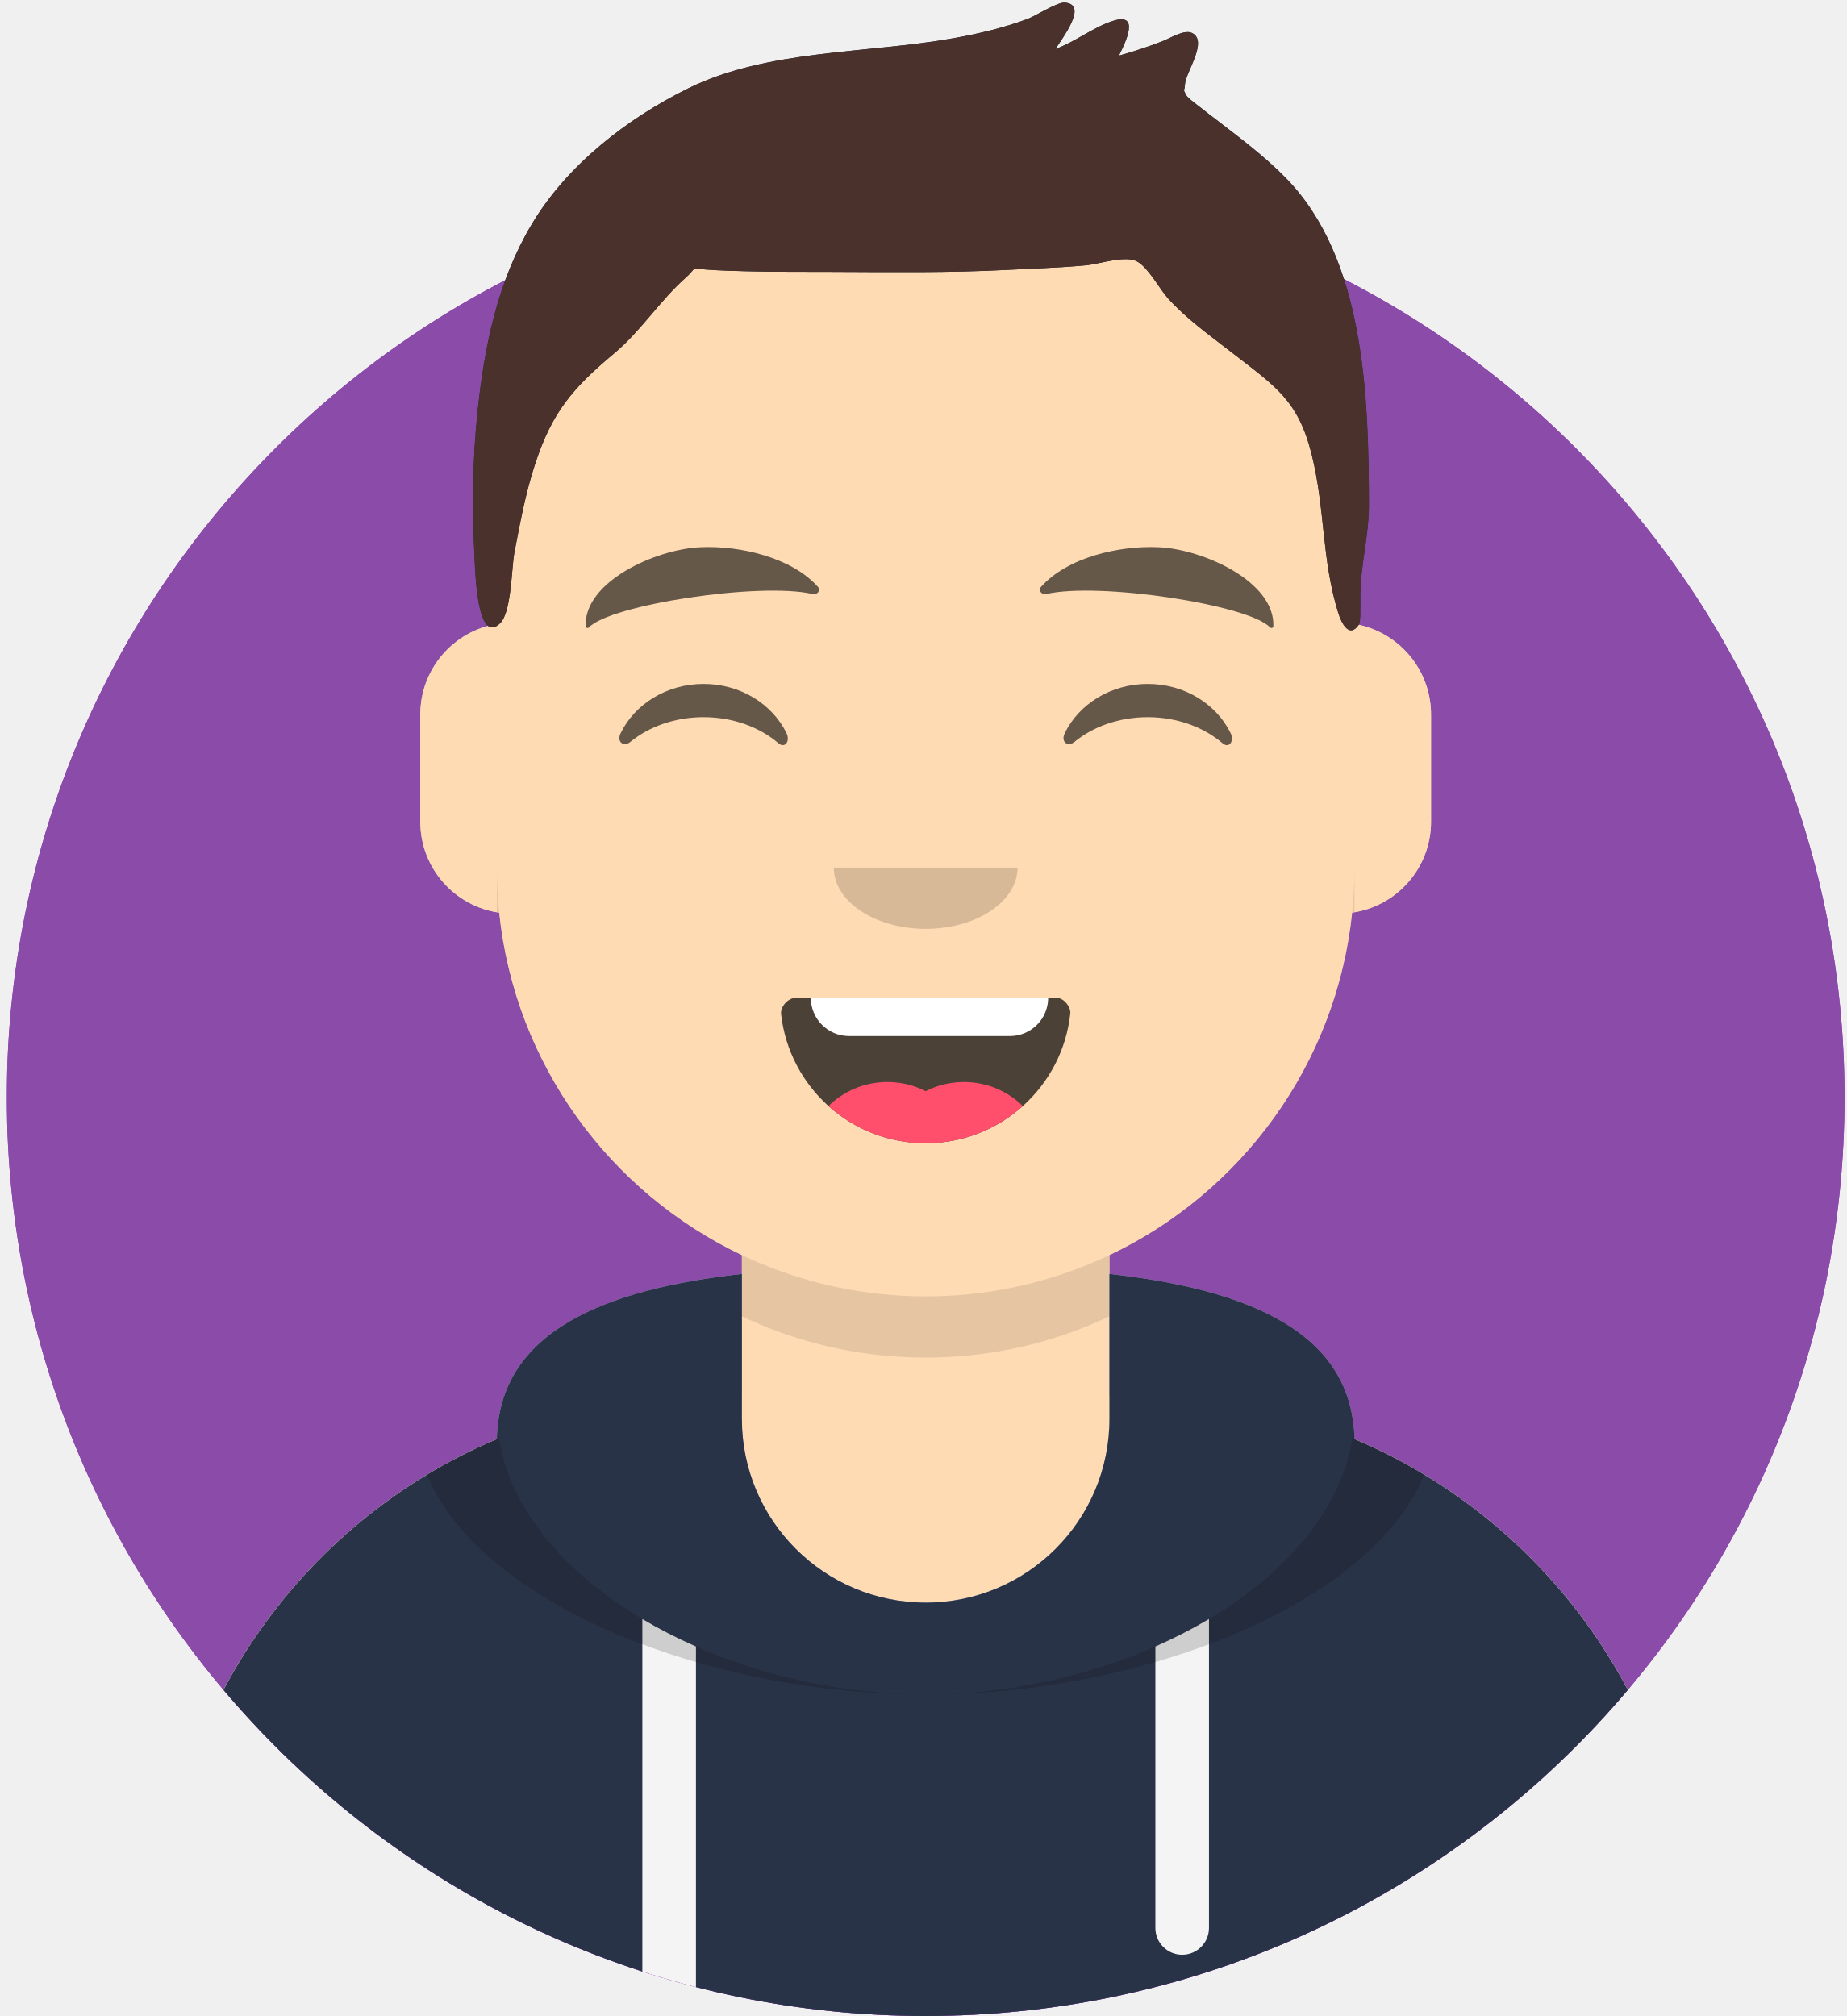
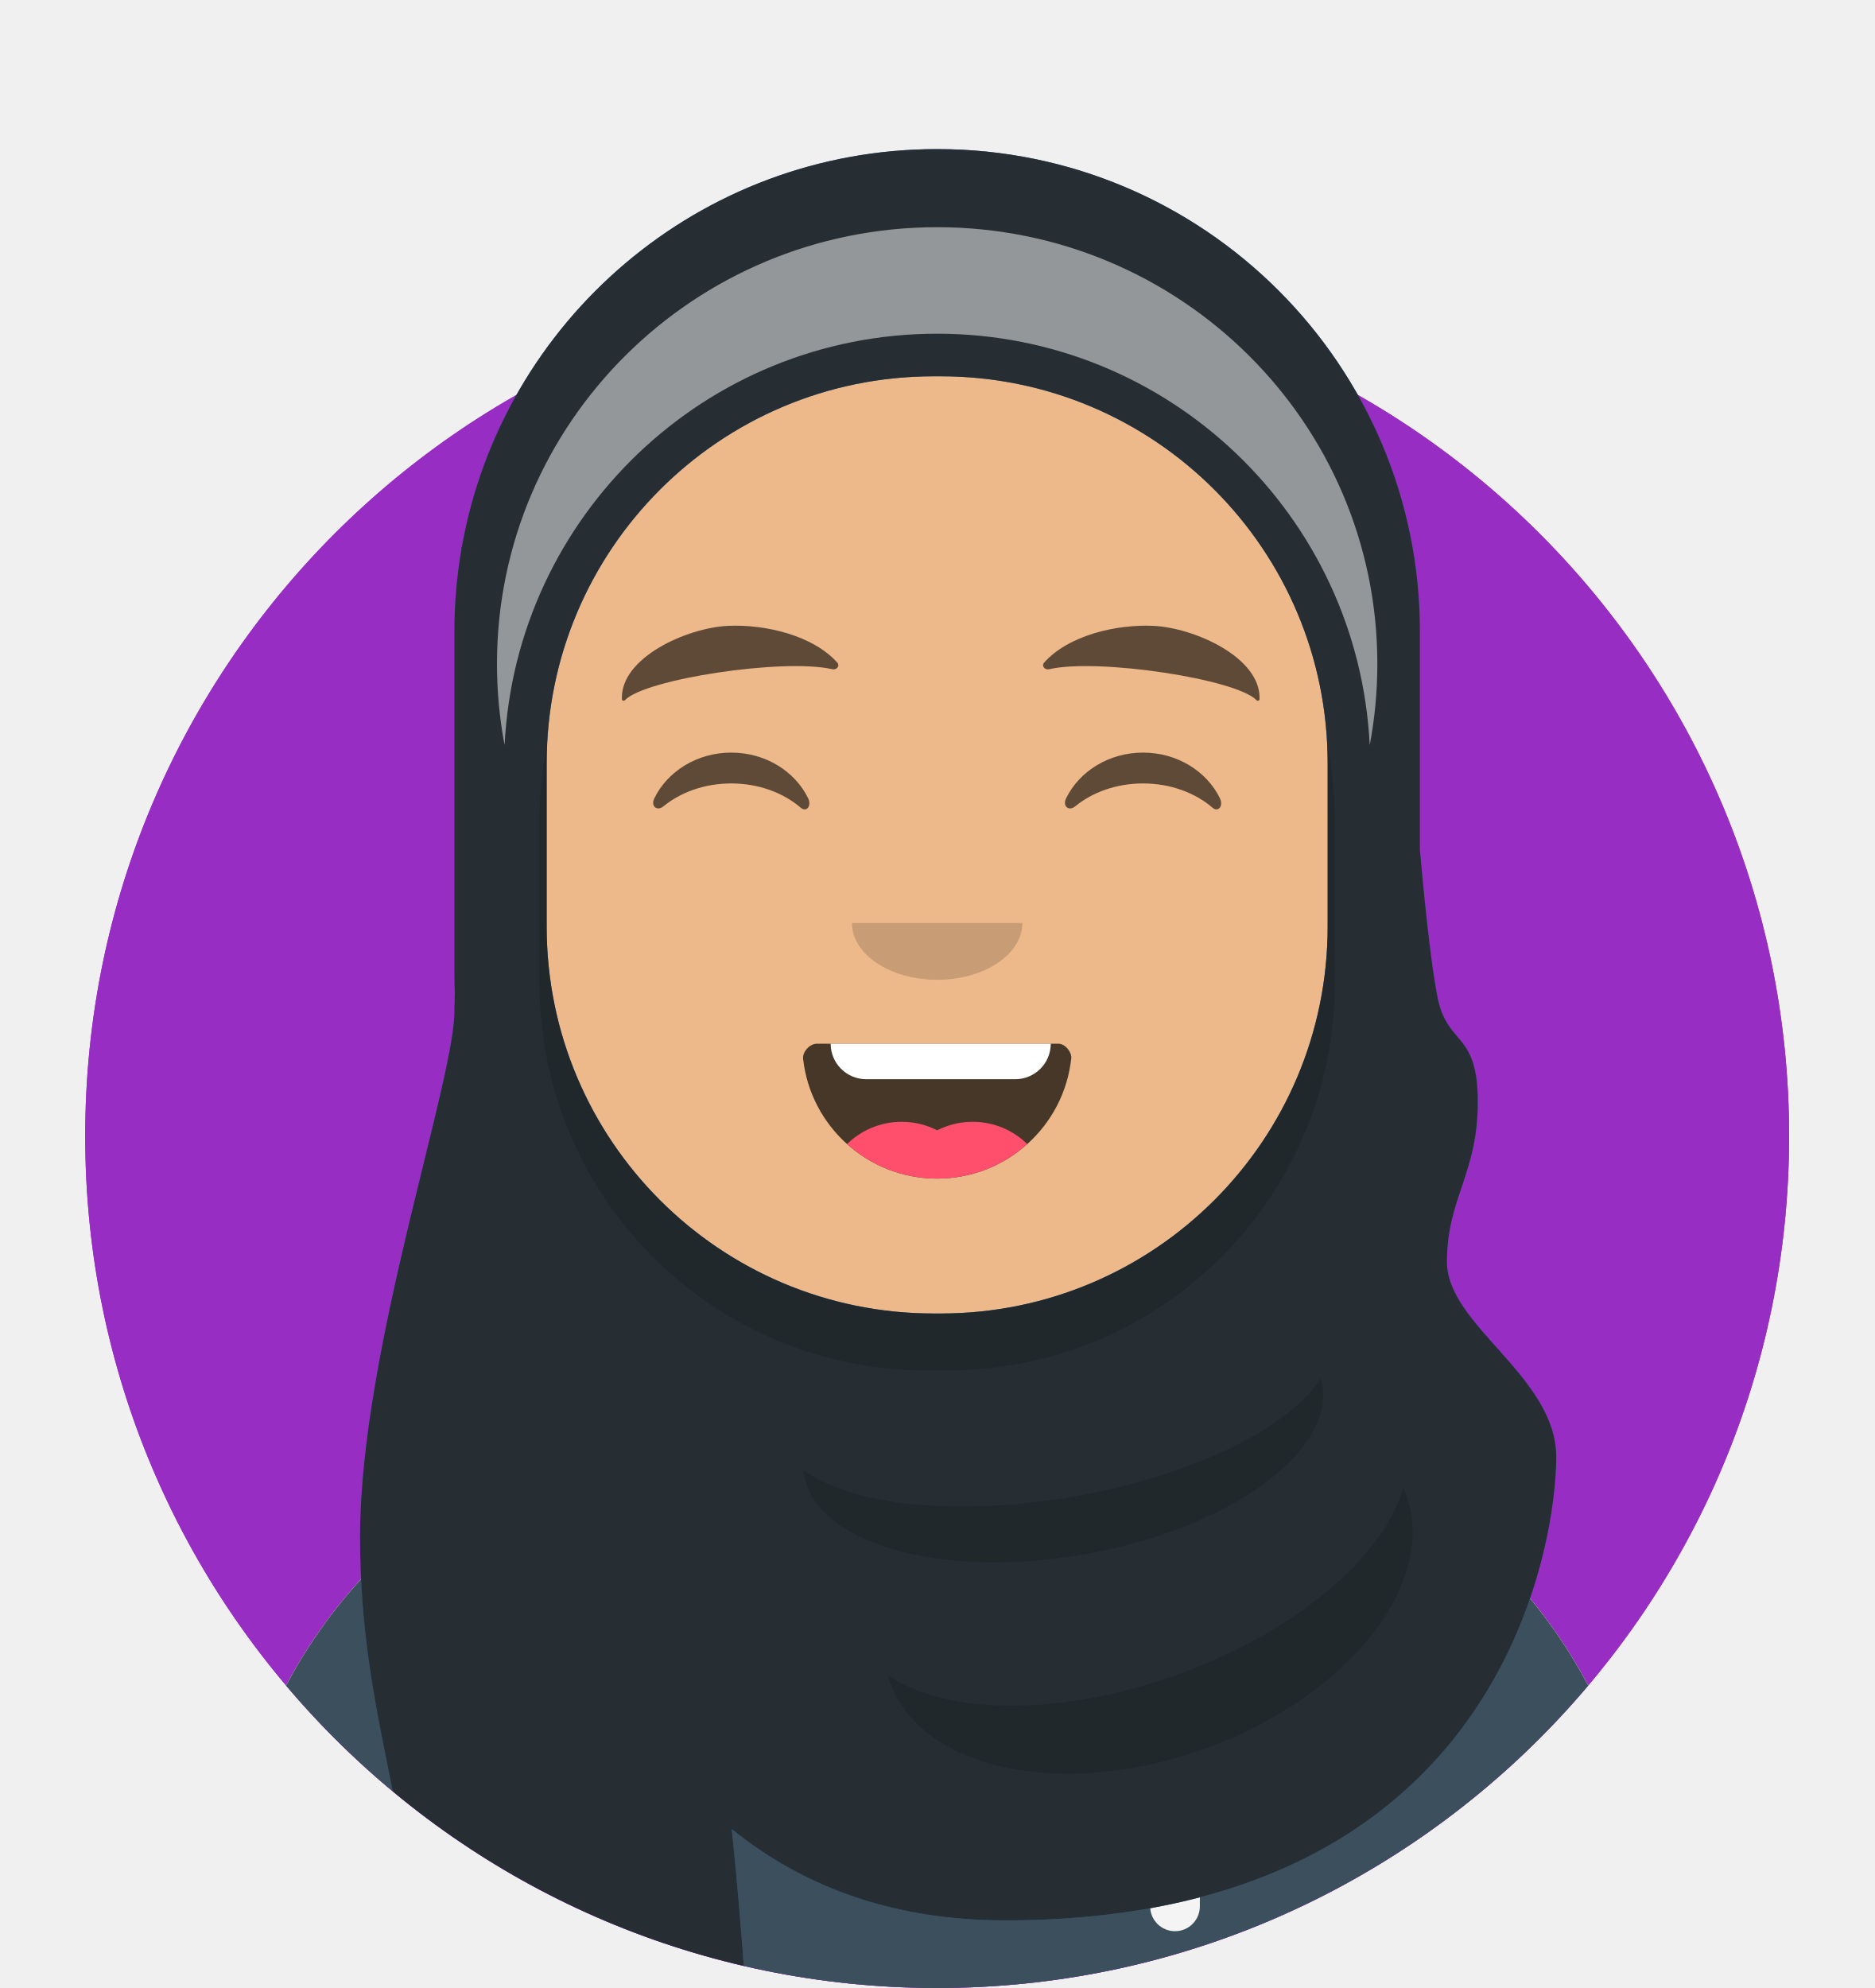
- <svg xmlns="http://www.w3.org/2000/svg" xmlns:xlink="http://www.w3.org/1999/xlink" width="217px" height="237px" viewBox="0 0 217 237" version="1.1">
+ <svg xmlns="http://www.w3.org/2000/svg" xmlns:xlink="http://www.w3.org/1999/xlink" width="264px" height="280px" viewBox="0 0 264 280" version="1.1">
  <defs>
-     <circle id="path-1" cx="108" cy="108" r="108" />
-     <path d="M-3.19744231e-14,144 L-3.19744231e-14,-1.42108547e-14 L237.6,-1.42108547e-14 L237.6,144 L226.8,144 C226.8,203.647 178.447,252 118.8,252 C59.153,252 10.8,203.647 10.8,144 L10.8,144 L-3.19744231e-14,144 Z" id="path-3" />
-     <path d="M90,0 C117.835,-5.11323436e-15 140.4,22.565 140.4,50.4 L140.401,55.949 C145.508,56.807 149.4,61.249 149.4,66.6 L149.4,79.2 C149.4,84.647 145.367,89.152 140.125,89.893 C138.265,107.718 127.114,122.78 111.601,130.149 L111.6,146.7 L115.2,146.7 C150.988,146.7 180,175.712 180,211.5 L180,219.6 L0,219.6 L0,211.5 C-4.38277231e-15,175.712 29.012,146.7 64.8,146.7 L68.4,146.7 L68.4,130.15 C52.886,122.78 41.735,107.718 39.875,89.893 C34.633,89.152 30.6,84.647 30.6,79.2 L30.6,66.6 C30.6,61.249 34.492,56.806 39.6,55.949 L39.6,50.4 C39.6,22.565 62.165,5.11323436e-15 90,0 Z" id="path-5" />
-     <path d="M140.401,11.764 C156.691,13.587 169.2,18.597 169.2,31.569 L169.194,31.18 C192.467,41.01 208.8,64.047 208.8,90.9 L208.8,99 L28.8,99 L28.8,90.9 C28.8,64.047 45.133,41.01 68.406,31.18 C68.653,18.496 81.073,13.568 97.2,11.764 L97.2,28.8 C97.2,40.729 106.871,50.4 118.8,50.4 C130.729,50.4 140.4,40.729 140.4,28.8 L140.4,28.8 Z" id="path-7" />
-     <path d="M31.606,13.615 C32.558,22.158 39.803,28.8 48.6,28.8 C57.424,28.8 64.687,22.117 65.603,13.536 C65.676,12.845 64.905,11.7 63.938,11.7 C50.534,11.7 40.264,11.7 33.378,11.7 C32.406,11.7 31.511,12.761 31.606,13.615 Z" id="path-9" />
-     <rect id="path-11" x="0" y="0" width="237.6" height="252" />
-     <path d="M118.135,20.928 C115.651,18.39 112.767,16.236 109.962,14.076 C109.343,13.6 108.715,13.135 108.109,12.641 C107.972,12.528 106.563,11.519 106.394,11.148 C105.988,10.254 106.224,10.95 106.28,9.884 C106.35,8.535 109.1,4.727 107.048,3.854 C106.146,3.47 104.536,4.492 103.67,4.83 C101.977,5.49 100.263,6.054 98.512,6.54 C99.351,4.869 100.95,1.524 97.944,2.419 C95.603,3.116 93.421,4.91 91.068,5.753 C91.847,4.477 94.96,0.523 92.147,0.302 C91.271,0.233 88.724,1.875 87.782,2.226 C84.959,3.275 82.075,3.953 79.111,4.487 C69.033,6.304 57.248,5.786 47.923,10.374 C40.735,13.911 33.636,19.4 29.484,26.389 C25.481,33.125 23.984,40.498 23.146,48.217 C22.532,53.882 22.482,59.738 22.769,65.424 C22.863,67.287 23.073,75.874 25.779,73.273 C27.127,71.978 27.117,66.745 27.457,64.974 C28.133,61.451 28.783,57.911 29.91,54.5 C31.895,48.49 34.238,45.687 39.184,41.547 C42.359,38.89 44.588,35.3 47.625,32.62 C48.99,31.416 47.949,31.542 50.143,31.7 C51.616,31.806 53.097,31.846 54.574,31.885 C57.99,31.974 61.412,31.951 64.829,31.963 C71.711,31.988 78.561,32.085 85.437,31.725 C88.492,31.565 91.556,31.478 94.603,31.195 C96.306,31.038 99.326,29.947 100.728,30.78 C102.01,31.543 103.342,34.034 104.263,35.054 C106.438,37.464 109.032,39.305 111.576,41.282 C116.881,45.403 119.559,46.98 121.17,53.421 C122.775,59.838 122.325,65.791 124.312,72.106 C124.662,73.217 125.586,75.13 126.726,73.415 C126.937,73.096 126.883,71.345 126.883,70.337 C126.883,66.27 127.913,63.218 127.9,59.123 C127.849,46.674 127.447,30.442 118.135,20.928 Z" id="path-13" />
+     <circle id="react-path-1" cx="120" cy="120" r="120" />
+     <path d="M12,160 C12,226.274 65.726,280 132,280 C198.274,280 252,226.274 252,160 L264,160 L264,-1.42108547e-14 L-3.19744231e-14,-1.42108547e-14 L-3.19744231e-14,160 L12,160 Z" id="react-path-2" />
+     <path d="M124,144.611 L124,163 L128,163 L128,163 C167.765,163 200,195.235 200,235 L200,244 L0,244 L0,235 C-4.86974701e-15,195.235 32.235,163 72,163 L72,163 L76,163 L76,144.611 C58.763,136.422 46.372,119.687 44.305,99.881 C38.48,99.058 34,94.052 34,88 L34,74 C34,68.054 38.325,63.118 44,62.166 L44,56 L44,56 C44,25.072 69.072,5.68137151e-15 100,0 L100,0 L100,0 C130.928,-5.68137151e-15 156,25.072 156,56 L156,62.166 C161.675,63.118 166,68.054 166,74 L166,88 C166,94.052 161.52,99.058 155.695,99.881 C153.628,119.687 141.237,136.422 124,144.611 Z" id="react-path-3" />
  </defs>
-   <g id="Website" stroke="none" stroke-width="1" fill="none" fill-rule="evenodd">
-     <g id="mf-avatar" transform="translate(-10, -15)">
-       <g id="Circle" transform="translate(10.8, 36)">
-         <mask id="mask-2" fill="white">
-           <use xlink:href="#path-1" />
+   <g id="Avataaar" stroke="none" stroke-width="1" fill="none" fill-rule="evenodd">
+     <g transform="translate(-825, -1100)" id="Avataaar/Circle">
+       <g transform="translate(825, 1100)">
+         <g id="Circle" stroke-width="1" fill-rule="evenodd" transform="translate(12, 40)">
+           <mask id="react-mask-4" fill="white">
+             <use xlink:href="#react-path-1" />
+           </mask>
+           <use id="Circle-Background" fill="#972dc2" xlink:href="#react-path-1" />
+           <g id="Color/Palette/Blue-01" mask="url(#react-mask-4)" fill="#972dc2">
+             <rect id="🖍Color" x="0" y="0" width="240" height="240" />
+           </g>
+         </g>
+         <mask id="react-mask-5" fill="white">
+           <use xlink:href="#react-path-2" />
        </mask>
-         <use id="Circle-Background" fill="#972dc2" xlink:href="#path-1" />
-         <g id="🖍-Circle-Color" mask="url(#mask-2)" fill="#8a4ca8">
-           <rect id="🖍Color" x="0" y="0" width="216.445" height="216" />
-         </g>
-       </g>
-       <mask id="mask-4" fill="white">
-         <use xlink:href="#path-3" />
-       </mask>
-       <g id="Mask" />
-       <g id="Avataaar" mask="url(#mask-4)">
-         <g id="Body" transform="translate(28.8, 32.4)">
-           <mask id="mask-6" fill="white">
-             <use xlink:href="#path-5" />
-           </mask>
-           <use fill="#D0C6AC" xlink:href="#path-5" />
-           <g id="Skin/👶🏻-05-Pale" mask="url(#mask-6)" fill="#FFDBB4">
-             <g transform="translate(-28.8, 0)" id="Color">
-               <rect x="0" y="0" width="238.384" height="220.355" />
+         <g id="Mask" />
+         <g id="Avataaar" stroke-width="1" fill-rule="evenodd" mask="url(#react-mask-5)">
+           <g id="Body" transform="translate(32, 36)">
+             <mask id="react-mask-6" fill="white">
+               <use xlink:href="#react-path-3" />
+             </mask>
+             <use fill="#D0C6AC" xlink:href="#react-path-3" />
+             <g id="Skin/👶🏽-03-Brown" mask="url(#react-mask-6)" fill="#EDB98A">
+               <g transform="translate(0, 0)" id="Color">
+                 <rect x="0" y="0" width="264" height="280" />
+               </g>
+             </g>
+             <path d="M156,79 L156,102 C156,132.928 130.928,158 100,158 C69.072,158 44,132.928 44,102 L44,79 L44,94 C44,124.928 69.072,150 100,150 C130.928,150 156,124.928 156,94 L156,79 Z" id="Neck-Shadow" fill-opacity="0.1" fill="#000000" mask="url(#react-mask-6)" />
+           </g>
+           <g id="Clothing/Hoodie" transform="translate(0, 170)">
+             <defs>
+               <path d="M108,13.071 C90.081,15.076 76.28,20.552 76.004,34.645 C50.146,45.568 32,71.165 32,100.999 L32,100.999 L32,110 L232,110 L232,100.999 C232,71.165 213.854,45.568 187.996,34.645 C187.72,20.552 173.919,15.076 156,13.071 L156,32 L156,32 C156,45.255 145.255,56 132,56 L132,56 C118.745,56 108,45.255 108,32 L108,13.071 Z" id="react-path-135" />
+             </defs>
+             <mask id="react-mask-136" fill="white">
+               <use xlink:href="#react-path-135" />
+             </mask>
+             <use id="Hoodie" fill="#B7C1DB" fill-rule="evenodd" xlink:href="#react-path-135" />
+             <g id="Color/Palette/Gray-01" mask="url(#react-mask-136)" fill-rule="evenodd" fill="#3C4F5C">
+               <rect id="🖍Color" x="0" y="0" width="264" height="110" />
+             </g>
+             <path d="M102,61.739 L102,110 L95,110 L95,58.15 C97.204,59.46 99.547,60.661 102,61.739 Z M169,58.15 L169,98.5 C169,100.433 167.433,102 165.5,102 C163.567,102 162,100.433 162,98.5 L162,61.739 C164.453,60.661 166.796,59.46 169,58.15 Z" id="Straps" fill="#F4F4F4" fill-rule="evenodd" mask="url(#react-mask-136)" />
+             <path d="M90.96,12.724 C75.909,15.571 65.5,21.243 65.5,32.308 C65.5,52.02 98.538,68 132,68 C165.462,68 198.5,52.02 198.5,32.308 C198.5,21.243 188.091,15.571 173.04,12.724 C182.125,16.074 188,21.706 188,31.077 C188,51.469 160.179,68 132,68 C103.821,68 76,51.469 76,31.077 C76,21.706 81.875,16.074 90.96,12.724 Z" id="Shadow" fill-opacity="0.16" fill="#000000" fill-rule="evenodd" mask="url(#react-mask-136)" />
+           </g>
+           <g id="Face" transform="translate(76, 82)" fill="#000000">
+             <g id="Mouth/Smile" transform="translate(2, 52)">
+               <defs>
+                 <path d="M35.118,15.128 C36.176,24.62 44.226,32 54,32 C63.804,32 71.874,24.574 72.892,15.04 C72.974,14.273 72.117,13 71.043,13 C56.149,13 44.738,13 37.087,13 C36.007,13 35.012,14.178 35.118,15.128 Z" id="react-path-107" />
+               </defs>
+               <mask id="react-mask-108" fill="white">
+                 <use xlink:href="#react-path-107" />
+               </mask>
+               <use id="Mouth" fill-opacity="0.7" fill="#000000" fill-rule="evenodd" xlink:href="#react-path-107" />
+               <rect id="Teeth" fill="#FFFFFF" fill-rule="evenodd" mask="url(#react-mask-108)" x="39" y="2" width="31" height="16" rx="5" />
+               <g id="Tongue" stroke-width="1" fill-rule="evenodd" mask="url(#react-mask-108)" fill="#FF4F6D">
+                 <g transform="translate(38, 24)">
+                   <circle cx="11" cy="11" r="11" />
+                   <circle cx="21" cy="11" r="11" />
+                 </g>
+               </g>
+             </g>
+             <g id="Nose/Default" transform="translate(28, 40)" fill-opacity="0.16">
+               <path d="M16,8 C16,12.418 21.373,16 28,16 L28,16 C34.627,16 40,12.418 40,8" id="Nose" />
+             </g>
+             <g id="Eyes/Happy-😁" transform="translate(0, 8)" fill-opacity="0.6">
+               <path d="M16.16,22.447 C18.007,18.649 22.164,16 26.998,16 C31.814,16 35.959,18.63 37.815,22.407 C38.367,23.529 37.582,24.447 36.791,23.767 C34.34,21.66 30.859,20.344 26.998,20.344 C23.257,20.344 19.874,21.579 17.438,23.572 C16.547,24.3 15.62,23.558 16.16,22.447 Z" id="Squint" />
+               <path d="M74.16,22.447 C76.007,18.649 80.164,16 84.998,16 C89.814,16 93.959,18.63 95.815,22.407 C96.367,23.529 95.582,24.447 94.791,23.767 C92.34,21.66 88.859,20.344 84.998,20.344 C81.257,20.344 77.874,21.579 75.438,23.572 C74.547,24.3 73.62,23.558 74.16,22.447 Z" id="Squint" />
+             </g>
+             <g id="Eyebrow/Natural/Default-Natural" fill-opacity="0.6">
+               <path d="M26.039,6.21 C20.278,6.983 11.293,12.005 12.044,17.818 C12.069,18.008 12.357,18.067 12.481,17.908 C14.967,14.72 34.193,10.037 41.194,11.015 C41.835,11.104 42.258,10.443 41.821,10.03 C38.077,6.495 31.2,5.512 26.039,6.21" id="Eyebrow" transform="translate(27, 12) rotate(5) translate(-27, -12) " />
+               <path d="M85.039,6.21 C79.278,6.983 70.293,12.005 71.044,17.818 C71.069,18.008 71.357,18.067 71.481,17.908 C73.967,14.72 93.193,10.037 100.194,11.015 C100.835,11.104 101.258,10.443 100.821,10.03 C97.077,6.495 90.2,5.512 85.039,6.21" id="Eyebrow" transform="translate(86, 12) scale(-1, 1) rotate(5) translate(-86, -12) " />
            </g>
          </g>
-           <path d="M39.6,84.6 C39.6,112.435 62.165,135 90,135 C117.835,135 140.4,112.435 140.4,84.6 L140.4,84.6 L140.4,91.8 C140.4,119.635 117.835,142.2 90,142.2 C62.165,142.2 39.6,119.635 39.6,91.8 Z" id="Neck-Shadow" fill-opacity="0.1" fill="#000000" mask="url(#mask-6)" />
-         </g>
-         <g id="Clothing/Hoodie" transform="translate(0, 153)">
-           <mask id="mask-8" fill="white">
-             <use xlink:href="#path-7" />
-           </mask>
-           <use id="Hoodie" fill="#B7C1DB" fill-rule="evenodd" xlink:href="#path-7" />
-           <g id="Color/Palette/Slate" mask="url(#mask-8)" fill="#293347" fill-rule="evenodd">
-             <rect id="🖍Color" x="0" y="0" width="238.491" height="99" />
-           </g>
-           <path d="M91.8,55.565 L91.8,99 L85.5,99 L85.499,52.335 C87.483,53.514 89.592,54.594 91.8,55.565 Z M152.101,52.334 L152.1,88.65 C152.1,90.39 150.69,91.8 148.95,91.8 C147.21,91.8 145.8,90.39 145.8,88.65 L145.801,55.565 C148.009,54.594 150.118,53.513 152.101,52.334 Z" id="Straps" fill="#F4F4F4" fill-rule="evenodd" mask="url(#mask-8)" />
-           <path d="M155.733,11.451 C169.28,14.013 178.65,19.118 178.65,29.077 C178.65,46.818 148.916,61.2 118.8,61.2 C88.684,61.2 58.95,46.818 58.95,29.077 C58.95,19.118 68.32,14.013 81.867,11.451 C73.689,14.466 68.4,19.534 68.4,27.969 C68.4,46.322 93.439,61.2 118.8,61.2 C144.161,61.2 169.2,46.322 169.2,27.969 C169.2,19.71 164.13,14.679 156.241,11.642 Z" id="Shadow" fill-opacity="0.16" fill="#000000" fill-rule="evenodd" mask="url(#mask-8)" />
-         </g>
-         <g id="Face" transform="translate(68.4, 73.8)">
-           <g id="Mouth/Smile" transform="translate(1.8, 46.8)">
-             <mask id="mask-10" fill="white">
-               <use xlink:href="#path-9" />
+           <g id="Top" stroke-width="1" fill-rule="evenodd">
+             <defs>
+               <rect id="react-path-146" x="0" y="0" width="264" height="280" />
+               <path d="M66.042,77.075 C71.68,45.206 99.513,21 133,21 L133,21 L133,21 C170.555,21 201,51.445 201,89 L201,119.751 C201.875,129.554 202.694,136.422 203.456,140.354 C204.833,147.458 209.15,145.115 209.15,155.22 C209.15,165.325 204.822,168.72 204.803,177.705 C204.784,186.691 220.2,193.836 220.2,205.243 C220.2,216.649 213.126,270.476 142.578,270.476 C127.507,270.476 114.671,266.189 104.067,257.614 C104.75,264.104 105.394,271.566 106,280 L59,280 C59.932,256.229 51.716,242.936 51.716,216.446 C51.716,189.955 65.353,151.428 65,142 C65.02,141.418 65.041,140.728 65.062,139.932 C65.021,138.96 65,137.982 65,137 L65,89 L65,89 C65,85.024 65.341,81.128 65.996,77.339 C65.997,77.226 65.999,77.113 66,77 C66.014,77.025 66.028,77.05 66.042,77.075 Z M132.5,53 L132.5,53 C102.4,53 78,77.4 78,107.5 L78,107.5 L78,130.5 C78,160.6 102.4,185 132.5,185 L133.5,185 C163.6,185 188,160.6 188,130.5 L188,107.5 C188,77.4 163.6,53 133.5,53 L133.5,53 L132.5,53 Z" id="react-path-147" />
+               <filter x="-0.8%" y="-2.0%" width="101.5%" height="108.0%" filterUnits="objectBoundingBox" id="react-filter-143">
+                 <feOffset dx="0" dy="2" in="SourceAlpha" result="shadowOffsetOuter1" />
+                 <feColorMatrix values="0 0 0 0 0   0 0 0 0 0   0 0 0 0 0  0 0 0 0.16 0" type="matrix" in="shadowOffsetOuter1" result="shadowMatrixOuter1" />
+                 <feMerge>
+                   <feMergeNode in="shadowMatrixOuter1" />
+                   <feMergeNode in="SourceGraphic" />
+                 </feMerge>
+               </filter>
+             </defs>
+             <mask id="react-mask-144" fill="white">
+               <use xlink:href="#react-path-146" />
            </mask>
-             <use id="Mouth" fill-opacity="0.7" fill="#000000" fill-rule="evenodd" xlink:href="#path-9" />
-             <path d="M39.6,1.8 L58.5,1.8 C60.985,1.8 63,3.815 63,6.3 L63,11.7 C63,14.185 60.985,16.2 58.5,16.2 L39.6,16.2 C37.115,16.2 35.1,14.185 35.1,11.7 L35.1,6.3 C35.1,3.815 37.115,1.8 39.6,1.8 Z" id="Teeth" fill="#FFFFFF" fill-rule="evenodd" mask="url(#mask-10)" />
-             <g id="Tongue" stroke-width="1" fill-rule="evenodd" mask="url(#mask-10)" fill="#FF4F6D">
-               <g transform="translate(34.2, 21.6)">
-                 <circle cx="9.9" cy="9.9" r="9.9" />
-                 <circle cx="18.9" cy="9.9" r="9.9" />
-               </g>
-             </g>
-           </g>
-           <g id="Nose/Default" transform="translate(25.2, 36)" fill="#000000" fill-opacity="0.16">
-             <path d="M14.4,7.2 C14.4,11.176 19.235,14.4 25.2,14.4 L25.2,14.4 C31.165,14.4 36,11.176 36,7.2" id="Nose" />
-           </g>
-           <g id="Eyes/Happy-😁" transform="translate(0, 7.2)" fill="#000000" fill-opacity="0.6">
-             <path d="M14.544,20.203 C16.206,16.784 19.948,14.4 24.298,14.4 C28.632,14.4 32.363,16.767 34.034,20.166 C34.53,21.176 33.824,22.003 33.112,21.39 C30.906,19.494 27.773,18.309 24.298,18.309 C20.931,18.309 17.886,19.421 15.694,21.214 C14.892,21.87 14.058,21.203 14.544,20.203 Z" id="Squint" />
-             <path d="M66.744,20.203 C68.406,16.784 72.148,14.4 76.498,14.4 C80.832,14.4 84.563,16.767 86.234,20.166 C86.73,21.176 86.024,22.003 85.312,21.39 C83.106,19.494 79.973,18.309 76.498,18.309 C73.131,18.309 70.086,19.421 67.894,21.214 C67.092,21.87 66.258,21.203 66.744,20.203 Z" id="Squint" />
-           </g>
-           <g id="Eyebrow/Natural/Default-Natural" fill="#000000" fill-opacity="0.6">
-             <path d="M23.435,5.589 C18.25,6.285 10.164,10.805 10.84,16.036 C10.862,16.207 11.121,16.261 11.233,16.118 C13.471,13.248 30.774,9.033 37.075,9.913 C37.652,9.994 38.032,9.399 37.639,9.027 C34.269,5.845 28.08,4.961 23.435,5.589" id="Eyebrow" transform="translate(24.3, 10.8) rotate(5) translate(-24.3, -10.8) " />
-             <path d="M76.535,5.589 C71.35,6.285 63.264,10.805 63.94,16.036 C63.962,16.207 64.221,16.261 64.333,16.118 C66.571,13.248 83.874,9.033 90.175,9.913 C90.752,9.994 91.132,9.399 90.739,9.027 C87.369,5.845 81.18,4.961 76.535,5.589" id="Eyebrow" transform="translate(77.4, 10.8) scale(-1, 1) rotate(5) translate(-77.4, -10.8) " />
-           </g>
-         </g>
-         <g id="Top">
-           <mask id="mask-12" fill="white">
-             <use xlink:href="#path-11" />
-           </mask>
-           <g id="Mask" />
-           <g mask="url(#mask-12)">
-             <g transform="translate(43, 15)">
-               <mask id="mask-14" fill="white">
-                 <use xlink:href="#path-13" />
-               </mask>
-               <use id="Short-Hair" stroke="none" fill="#1F3140" fill-rule="evenodd" xlink:href="#path-13" />
-               <g id="Color/Hair/Brown-Dark" stroke="none" fill="none" mask="url(#mask-14)" fill-rule="evenodd">
-                 <g transform="translate(-43.1, -15)" fill="#4A312C" id="Color">
-                   <rect x="0" y="0" width="239.107" height="252.406" />
+             <g id="Mask" />
+             <g id="Top/Accesories/Hijab" mask="url(#react-mask-144)">
+               <g transform="translate(-1, 0)">
+                 <mask id="react-mask-145" fill="white">
+                   <use xlink:href="#react-path-147" />
+                 </mask>
+                 <use id="Hijab-Mask" stroke="none" fill="#3B6BAD" fill-rule="evenodd" xlink:href="#react-path-147" />
+                 <g id="Color/Palette/Gray-01" mask="url(#react-mask-145)" fill-rule="evenodd" fill="#262E33">
+                   <rect id="🖍Color" x="0" y="0" width="264" height="280" />
                </g>
+                 <path d="M72.074,104.96 C71.369,101.247 71,97.416 71,93.5 C71,59.534 98.758,32 133,32 C167.242,32 195,59.534 195,93.5 C195,97.416 194.631,101.247 193.926,104.96 C192.341,72.683 165.67,47 133,47 C100.33,47 73.659,72.683 72.074,104.96 Z" id="Band" stroke="none" fill-opacity="0.5" fill="#FFFFFF" fill-rule="evenodd" mask="url(#react-mask-145)" />
+                 <path d="M187.929,104.695 C188.631,108.188 189,111.801 189,115.5 L189,138.5 C189,168.6 164.6,193 134.5,193 L131.5,193 C101.4,193 77,168.6 77,138.5 L77,115.5 L77,115.5 C77,111.801 77.369,108.188 78.071,104.695 C78.024,105.624 78,106.559 78,107.5 L78,107.5 L78,130.5 C78,160.6 102.4,185 132.5,185 L133.5,185 C163.6,185 188,160.6 188,130.5 L188,130.5 L188,107.5 C188,106.559 187.976,105.624 187.929,104.695 Z M114.167,206.995 C120.651,211.981 135.663,213.708 152.405,210.756 C169.146,207.805 182.662,201.047 187.05,194.144 C187.118,194.397 187.175,194.652 187.221,194.911 C188.931,204.606 173.985,215.345 153.84,218.898 C133.695,222.45 115.978,217.47 114.268,207.775 C114.223,207.516 114.189,207.256 114.167,206.995 Z M126.035,235.921 C134.227,241.575 150.422,241.844 167.104,235.772 C183.786,229.7 196.019,219.085 198.66,209.488 C198.803,209.808 198.935,210.135 199.056,210.467 C203.583,222.904 190.979,238.909 170.905,246.216 C150.831,253.522 130.888,249.363 126.361,236.926 C126.24,236.594 126.131,236.259 126.035,235.921 Z" id="Shadows" stroke="none" fill-opacity="0.16" fill="#000000" fill-rule="evenodd" opacity="0.9" mask="url(#react-mask-145)" />
              </g>
            </g>
          </g>
        </g>
      </g>
    </g>
  </g>
</svg>
